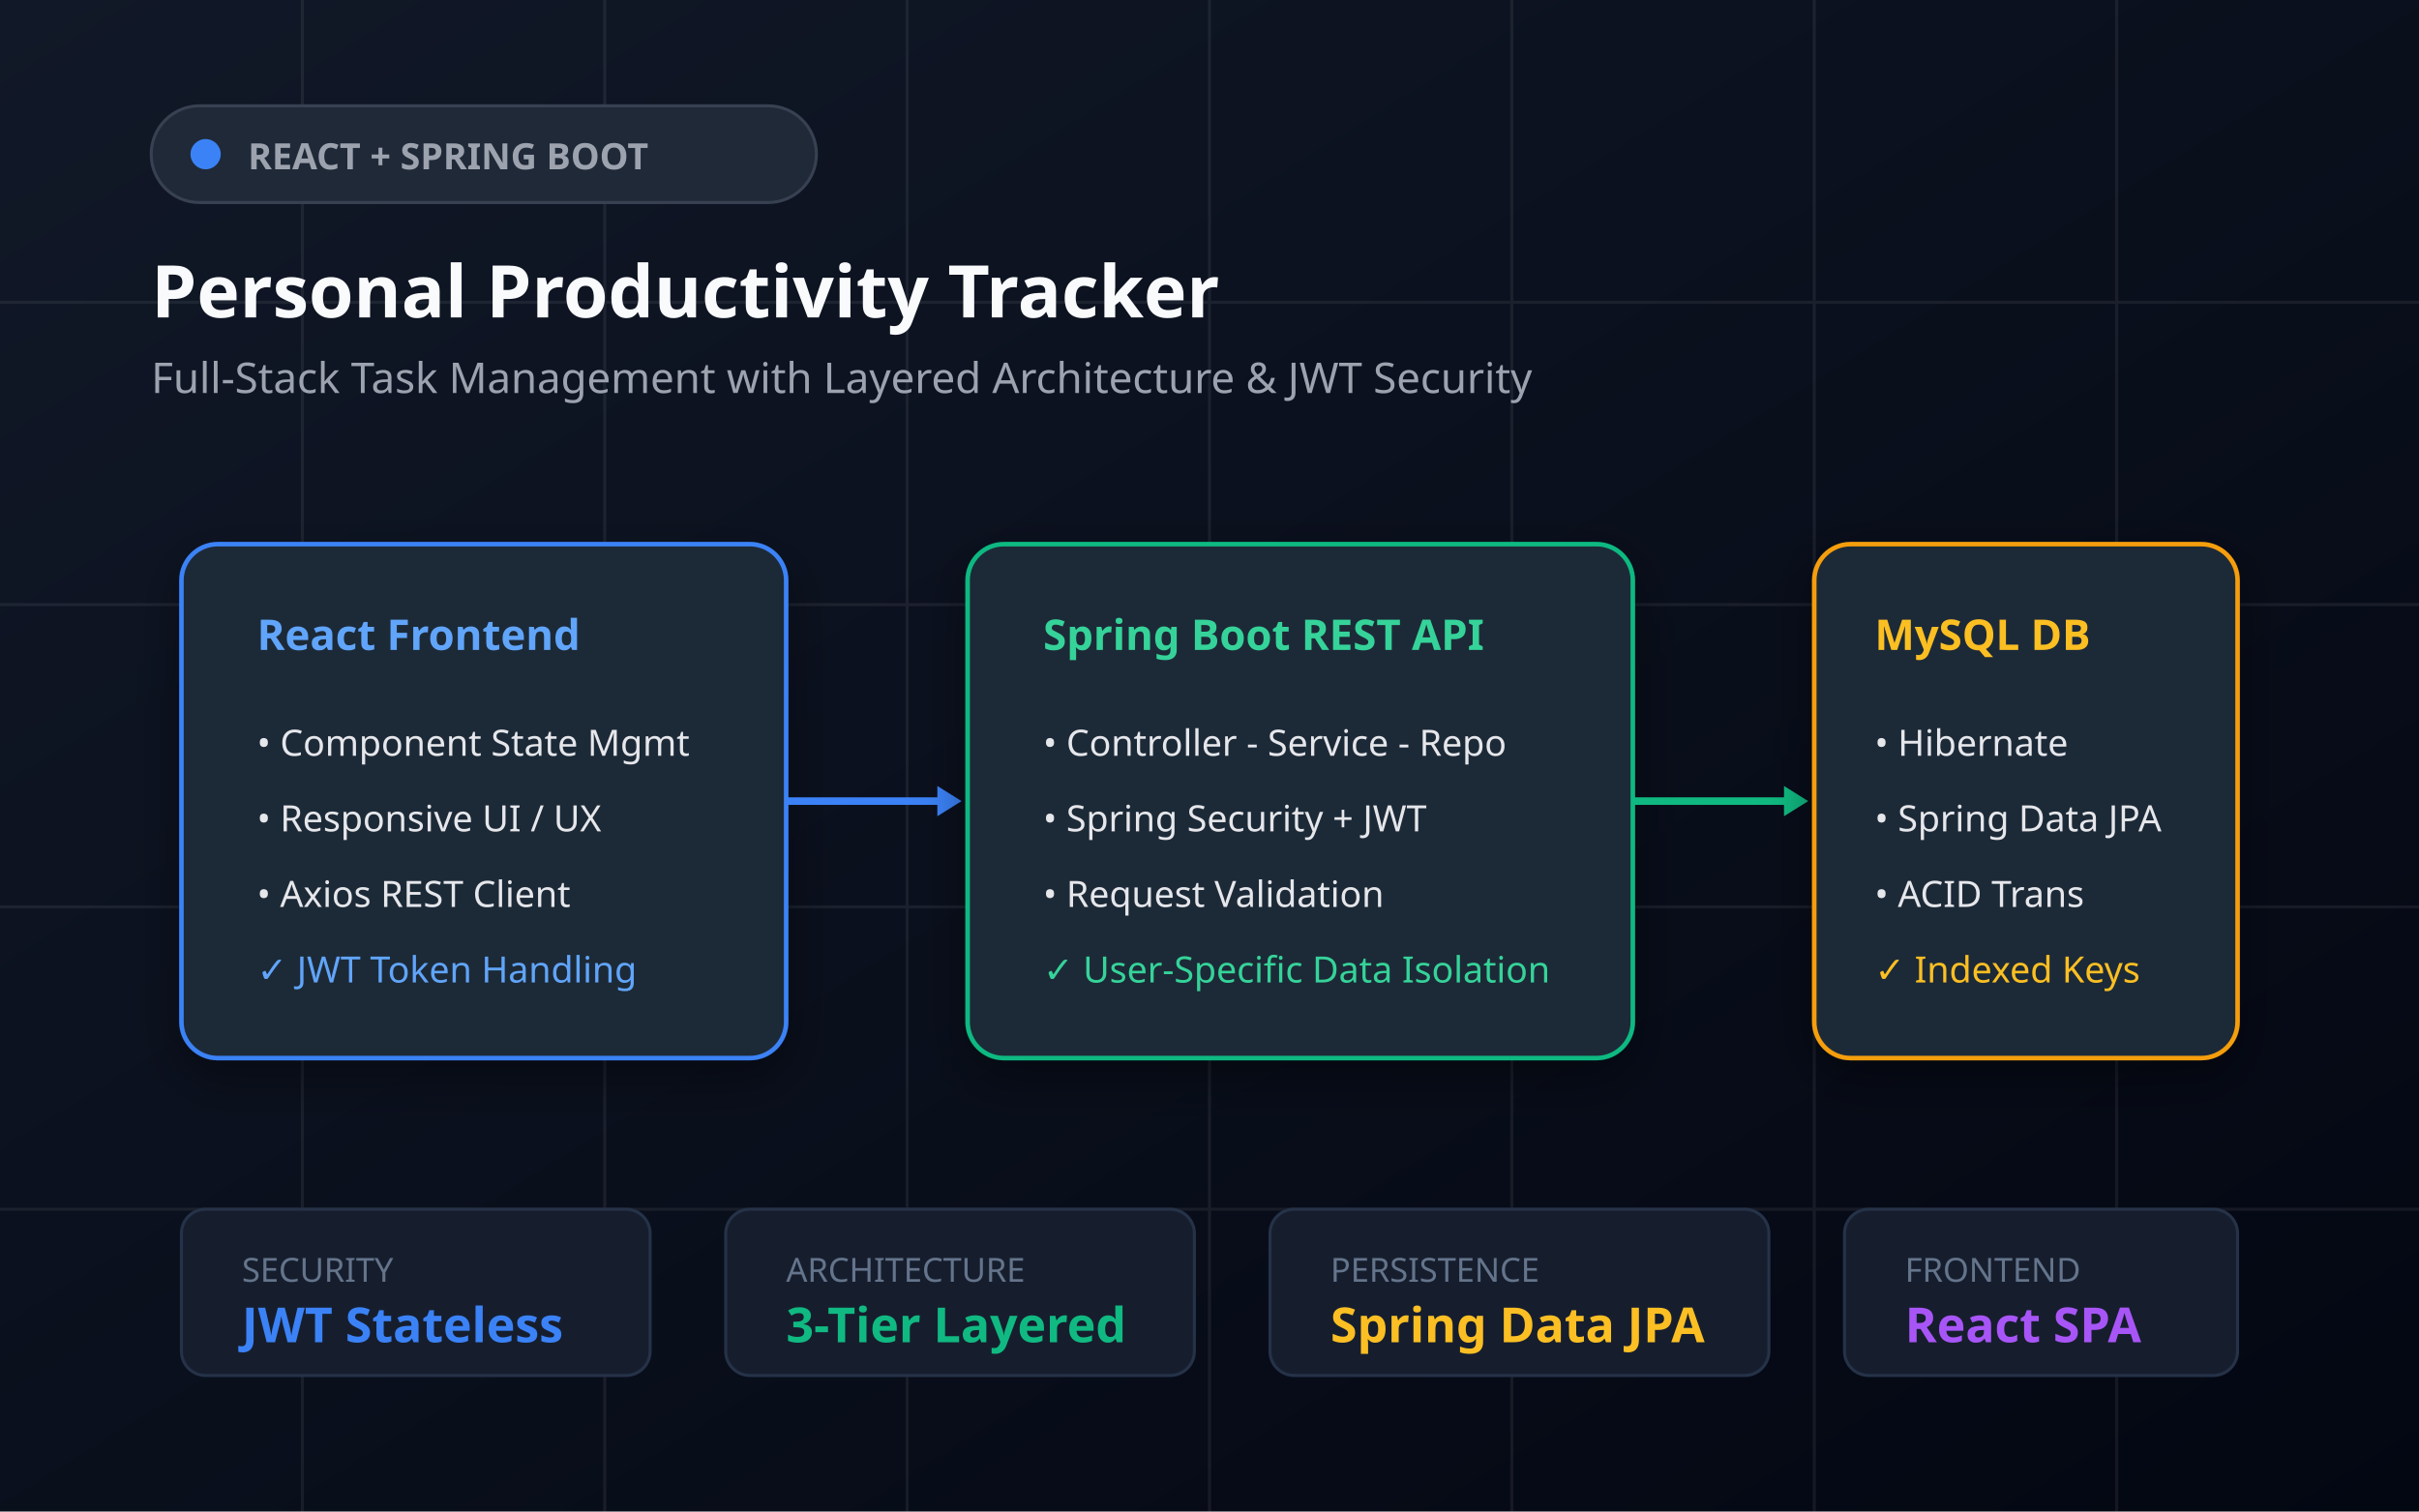
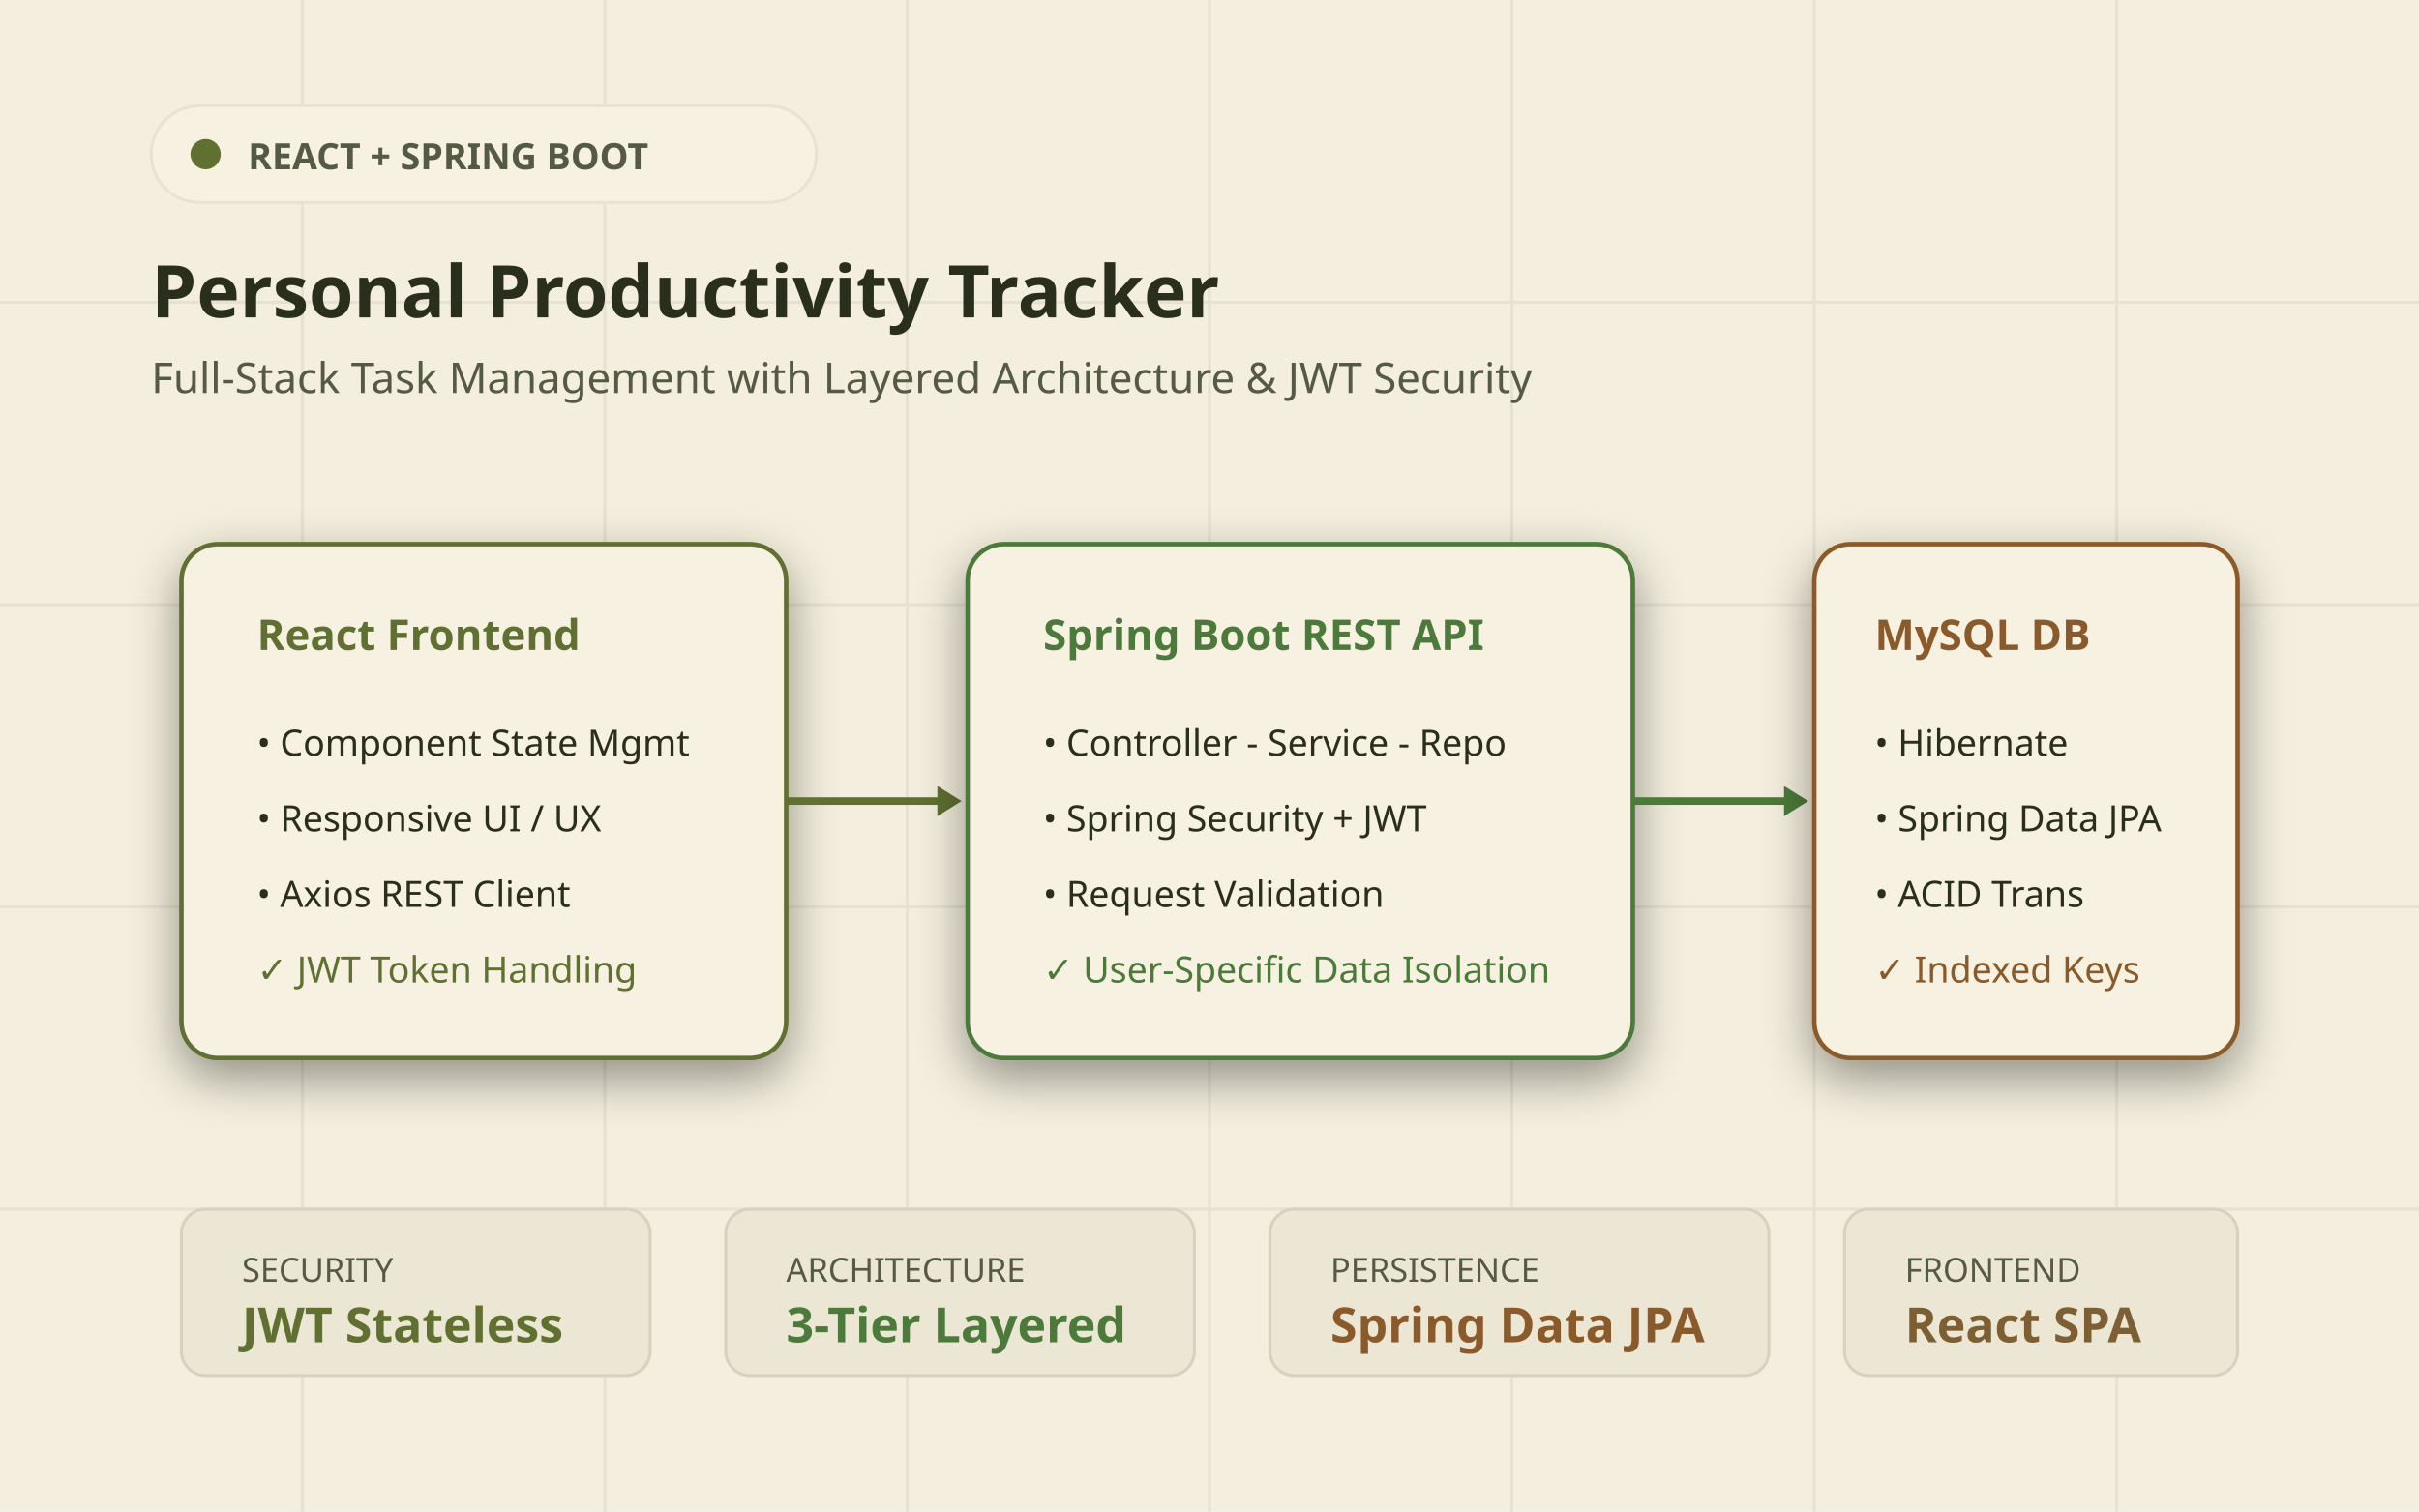
<svg xmlns="http://www.w3.org/2000/svg" viewBox="0 0 800 500" width="100%" height="100%">
  <defs>
    <linearGradient id="ppt-bg" x1="0%" y1="0%" x2="100%" y2="100%">
-       <stop offset="0%" stop-color="#111827" />
-       <stop offset="100%" stop-color="#030712" />
+       <stop offset="0%" stop-color="#f3eedd" />
+       <stop offset="100%" stop-color="#f3eedd" />
    </linearGradient>
    <filter id="ppt-sh" x="-20%" y="-20%" width="140%" height="140%">
      <feDropShadow dx="0" dy="6" stdDeviation="8" flood-color="#000" flood-opacity="0.4" />
    </filter>
  </defs>
  <rect width="800" height="500" fill="url(#ppt-bg)" />
-   <g opacity="0.07" stroke="#ffffff" stroke-width="1">
+   <g opacity="0.07" stroke="#2a2f1d" stroke-width="1">
    <line x1="100" y1="0" x2="100" y2="500" />
    <line x1="200" y1="0" x2="200" y2="500" />
    <line x1="300" y1="0" x2="300" y2="500" />
    <line x1="400" y1="0" x2="400" y2="500" />
    <line x1="500" y1="0" x2="500" y2="500" />
    <line x1="600" y1="0" x2="600" y2="500" />
    <line x1="700" y1="0" x2="700" y2="500" />
    <line x1="0" y1="100" x2="800" y2="100" />
    <line x1="0" y1="200" x2="800" y2="200" />
    <line x1="0" y1="300" x2="800" y2="300" />
    <line x1="0" y1="400" x2="800" y2="400" />
  </g>
-   <rect x="50" y="35" width="220" height="32" rx="16" fill="#1f2937" stroke="#374151" />
-   <circle cx="68" cy="51" r="5" fill="#3b82f6" />
-   <text x="82" y="56" fill="#9ca3af" font-family="'Segoe UI', sans-serif" font-size="12" font-weight="600">REACT + SPRING BOOT</text>
-   <text x="50" y="105" fill="#f9fafb" font-family="'Segoe UI', sans-serif" font-size="24" font-weight="700">Personal Productivity Tracker</text>
-   <text x="50" y="130" fill="#9ca3af" font-family="'Segoe UI', sans-serif" font-size="14">Full-Stack Task Management with Layered Architecture &amp; JWT Security</text>
+   <rect x="50" y="35" width="220" height="32" rx="16" fill="#f6f1e1" stroke="#e9e2d0" />
+   <circle cx="68" cy="51" r="5" fill="#5f7030" />
+   <text x="82" y="56" fill="#555a44" font-family="'Segoe UI', sans-serif" font-size="12" font-weight="600">REACT + SPRING BOOT</text>
+   <text x="50" y="105" fill="#2a2f1d" font-family="'Segoe UI', sans-serif" font-size="24" font-weight="700">Personal Productivity Tracker</text>
+   <text x="50" y="130" fill="#555a44" font-family="'Segoe UI', sans-serif" font-size="14">Full-Stack Task Management with Layered Architecture &amp; JWT Security</text>
  <g transform="translate(60, 180)" filter="url(#ppt-sh)">
-     <rect width="200" height="170" rx="12" fill="#1f2937" stroke="#3b82f6" stroke-width="1.5" />
-     <text x="25" y="35" fill="#60a5fa" font-family="'Segoe UI', sans-serif" font-size="14" font-weight="700">React Frontend</text>
-     <text x="25" y="70" fill="#e5e7eb" font-family="'Segoe UI', sans-serif" font-size="12">• Component State Mgmt</text>
-     <text x="25" y="95" fill="#e5e7eb" font-family="'Segoe UI', sans-serif" font-size="12">• Responsive UI / UX</text>
-     <text x="25" y="120" fill="#e5e7eb" font-family="'Segoe UI', sans-serif" font-size="12">• Axios REST Client</text>
-     <text x="25" y="145" fill="#60a5fa" font-family="'Segoe UI', sans-serif" font-size="12">✓ JWT Token Handling</text>
+     <rect width="200" height="170" rx="12" fill="#f6f1e1" stroke="#5f7030" stroke-width="1.5" />
+     <text x="25" y="35" fill="#5f7030" font-family="'Segoe UI', sans-serif" font-size="14" font-weight="700">React Frontend</text>
+     <text x="25" y="70" fill="#2a2f1d" font-family="'Segoe UI', sans-serif" font-size="12">• Component State Mgmt</text>
+     <text x="25" y="95" fill="#2a2f1d" font-family="'Segoe UI', sans-serif" font-size="12">• Responsive UI / UX</text>
+     <text x="25" y="120" fill="#2a2f1d" font-family="'Segoe UI', sans-serif" font-size="12">• Axios REST Client</text>
+     <text x="25" y="145" fill="#5f7030" font-family="'Segoe UI', sans-serif" font-size="12">✓ JWT Token Handling</text>
  </g>
-   <path d="M260 265 L 315 265" stroke="#3b82f6" stroke-width="2.5" />
-   <polygon points="318,265 310,260 310,270" fill="#3b82f6" />
+   <path d="M260 265 L 315 265" stroke="#5f7030" stroke-width="2.5" />
+   <polygon points="318,265 310,260 310,270" fill="#5f7030" />
  <g transform="translate(320, 180)" filter="url(#ppt-sh)">
-     <rect width="220" height="170" rx="12" fill="#1f2937" stroke="#10b981" stroke-width="1.5" />
-     <text x="25" y="35" fill="#34d399" font-family="'Segoe UI', sans-serif" font-size="14" font-weight="700">Spring Boot REST API</text>
-     <text x="25" y="70" fill="#e5e7eb" font-family="'Segoe UI', sans-serif" font-size="12">• Controller - Service - Repo</text>
-     <text x="25" y="95" fill="#e5e7eb" font-family="'Segoe UI', sans-serif" font-size="12">• Spring Security + JWT</text>
-     <text x="25" y="120" fill="#e5e7eb" font-family="'Segoe UI', sans-serif" font-size="12">• Request Validation</text>
-     <text x="25" y="145" fill="#34d399" font-family="'Segoe UI', sans-serif" font-size="12">✓ User-Specific Data Isolation</text>
+     <rect width="220" height="170" rx="12" fill="#f6f1e1" stroke="#4c7a3a" stroke-width="1.5" />
+     <text x="25" y="35" fill="#4c7a3a" font-family="'Segoe UI', sans-serif" font-size="14" font-weight="700">Spring Boot REST API</text>
+     <text x="25" y="70" fill="#2a2f1d" font-family="'Segoe UI', sans-serif" font-size="12">• Controller - Service - Repo</text>
+     <text x="25" y="95" fill="#2a2f1d" font-family="'Segoe UI', sans-serif" font-size="12">• Spring Security + JWT</text>
+     <text x="25" y="120" fill="#2a2f1d" font-family="'Segoe UI', sans-serif" font-size="12">• Request Validation</text>
+     <text x="25" y="145" fill="#4c7a3a" font-family="'Segoe UI', sans-serif" font-size="12">✓ User-Specific Data Isolation</text>
  </g>
-   <path d="M540 265 L 595 265" stroke="#10b981" stroke-width="2.5" />
-   <polygon points="598,265 590,260 590,270" fill="#10b981" />
+   <path d="M540 265 L 595 265" stroke="#4c7a3a" stroke-width="2.5" />
+   <polygon points="598,265 590,260 590,270" fill="#4c7a3a" />
  <g transform="translate(600, 180)" filter="url(#ppt-sh)">
-     <rect width="140" height="170" rx="12" fill="#1f2937" stroke="#f59e0b" stroke-width="1.5" />
-     <text x="20" y="35" fill="#fbbf24" font-family="'Segoe UI', sans-serif" font-size="14" font-weight="700">MySQL DB</text>
-     <text x="20" y="70" fill="#e5e7eb" font-family="'Segoe UI', sans-serif" font-size="12">• Hibernate</text>
-     <text x="20" y="95" fill="#e5e7eb" font-family="'Segoe UI', sans-serif" font-size="12">• Spring Data JPA</text>
-     <text x="20" y="120" fill="#e5e7eb" font-family="'Segoe UI', sans-serif" font-size="12">• ACID Trans</text>
-     <text x="20" y="145" fill="#fbbf24" font-family="'Segoe UI', sans-serif" font-size="12">✓ Indexed Keys</text>
+     <rect width="140" height="170" rx="12" fill="#f6f1e1" stroke="#8a5a2b" stroke-width="1.5" />
+     <text x="20" y="35" fill="#8a5a2b" font-family="'Segoe UI', sans-serif" font-size="14" font-weight="700">MySQL DB</text>
+     <text x="20" y="70" fill="#2a2f1d" font-family="'Segoe UI', sans-serif" font-size="12">• Hibernate</text>
+     <text x="20" y="95" fill="#2a2f1d" font-family="'Segoe UI', sans-serif" font-size="12">• Spring Data JPA</text>
+     <text x="20" y="120" fill="#2a2f1d" font-family="'Segoe UI', sans-serif" font-size="12">• ACID Trans</text>
+     <text x="20" y="145" fill="#8a5a2b" font-family="'Segoe UI', sans-serif" font-size="12">✓ Indexed Keys</text>
  </g>
  <g transform="translate(60, 400)">
-     <rect width="155" height="55" rx="8" fill="#161e2e" stroke="#253248" />
-     <text x="20" y="24" fill="#64748b" font-family="'Segoe UI', sans-serif" font-size="11">SECURITY</text>
-     <text x="20" y="44" fill="#3b82f6" font-family="'Segoe UI', sans-serif" font-size="16" font-weight="700">JWT Stateless</text>
+     <rect width="155" height="55" rx="8" fill="#ece6d4" stroke="#d8d1bd" />
+     <text x="20" y="24" fill="#555a44" font-family="'Segoe UI', sans-serif" font-size="11">SECURITY</text>
+     <text x="20" y="44" fill="#5f7030" font-family="'Segoe UI', sans-serif" font-size="16" font-weight="700">JWT Stateless</text>
  </g>
  <g transform="translate(240, 400)">
-     <rect width="155" height="55" rx="8" fill="#161e2e" stroke="#253248" />
-     <text x="20" y="24" fill="#64748b" font-family="'Segoe UI', sans-serif" font-size="11">ARCHITECTURE</text>
-     <text x="20" y="44" fill="#10b981" font-family="'Segoe UI', sans-serif" font-size="16" font-weight="700">3-Tier Layered</text>
+     <rect width="155" height="55" rx="8" fill="#ece6d4" stroke="#d8d1bd" />
+     <text x="20" y="24" fill="#555a44" font-family="'Segoe UI', sans-serif" font-size="11">ARCHITECTURE</text>
+     <text x="20" y="44" fill="#4c7a3a" font-family="'Segoe UI', sans-serif" font-size="16" font-weight="700">3-Tier Layered</text>
  </g>
  <g transform="translate(420, 400)">
-     <rect width="165" height="55" rx="8" fill="#161e2e" stroke="#253248" />
-     <text x="20" y="24" fill="#64748b" font-family="'Segoe UI', sans-serif" font-size="11">PERSISTENCE</text>
-     <text x="20" y="44" fill="#fbbf24" font-family="'Segoe UI', sans-serif" font-size="16" font-weight="700">Spring Data JPA</text>
+     <rect width="165" height="55" rx="8" fill="#ece6d4" stroke="#d8d1bd" />
+     <text x="20" y="24" fill="#555a44" font-family="'Segoe UI', sans-serif" font-size="11">PERSISTENCE</text>
+     <text x="20" y="44" fill="#8a5a2b" font-family="'Segoe UI', sans-serif" font-size="16" font-weight="700">Spring Data JPA</text>
  </g>
  <g transform="translate(610, 400)">
-     <rect width="130" height="55" rx="8" fill="#161e2e" stroke="#253248" />
-     <text x="20" y="24" fill="#64748b" font-family="'Segoe UI', sans-serif" font-size="11">FRONTEND</text>
-     <text x="20" y="44" fill="#a855f7" font-family="'Segoe UI', sans-serif" font-size="16" font-weight="700">React SPA</text>
+     <rect width="130" height="55" rx="8" fill="#ece6d4" stroke="#d8d1bd" />
+     <text x="20" y="24" fill="#555a44" font-family="'Segoe UI', sans-serif" font-size="11">FRONTEND</text>
+     <text x="20" y="44" fill="#7d5f34" font-family="'Segoe UI', sans-serif" font-size="16" font-weight="700">React SPA</text>
  </g>
</svg>
